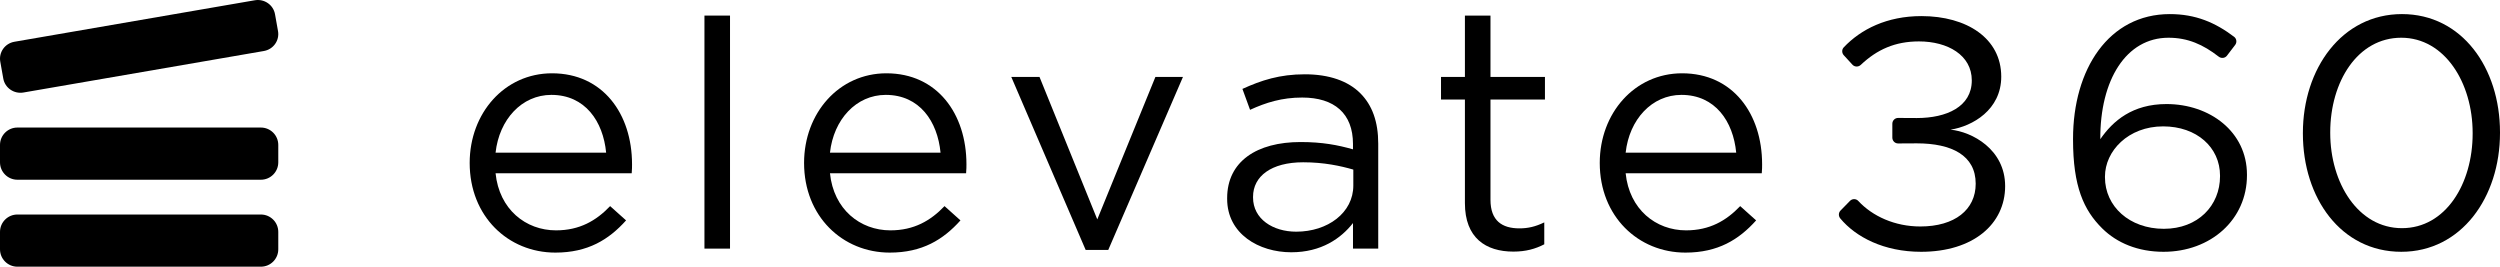
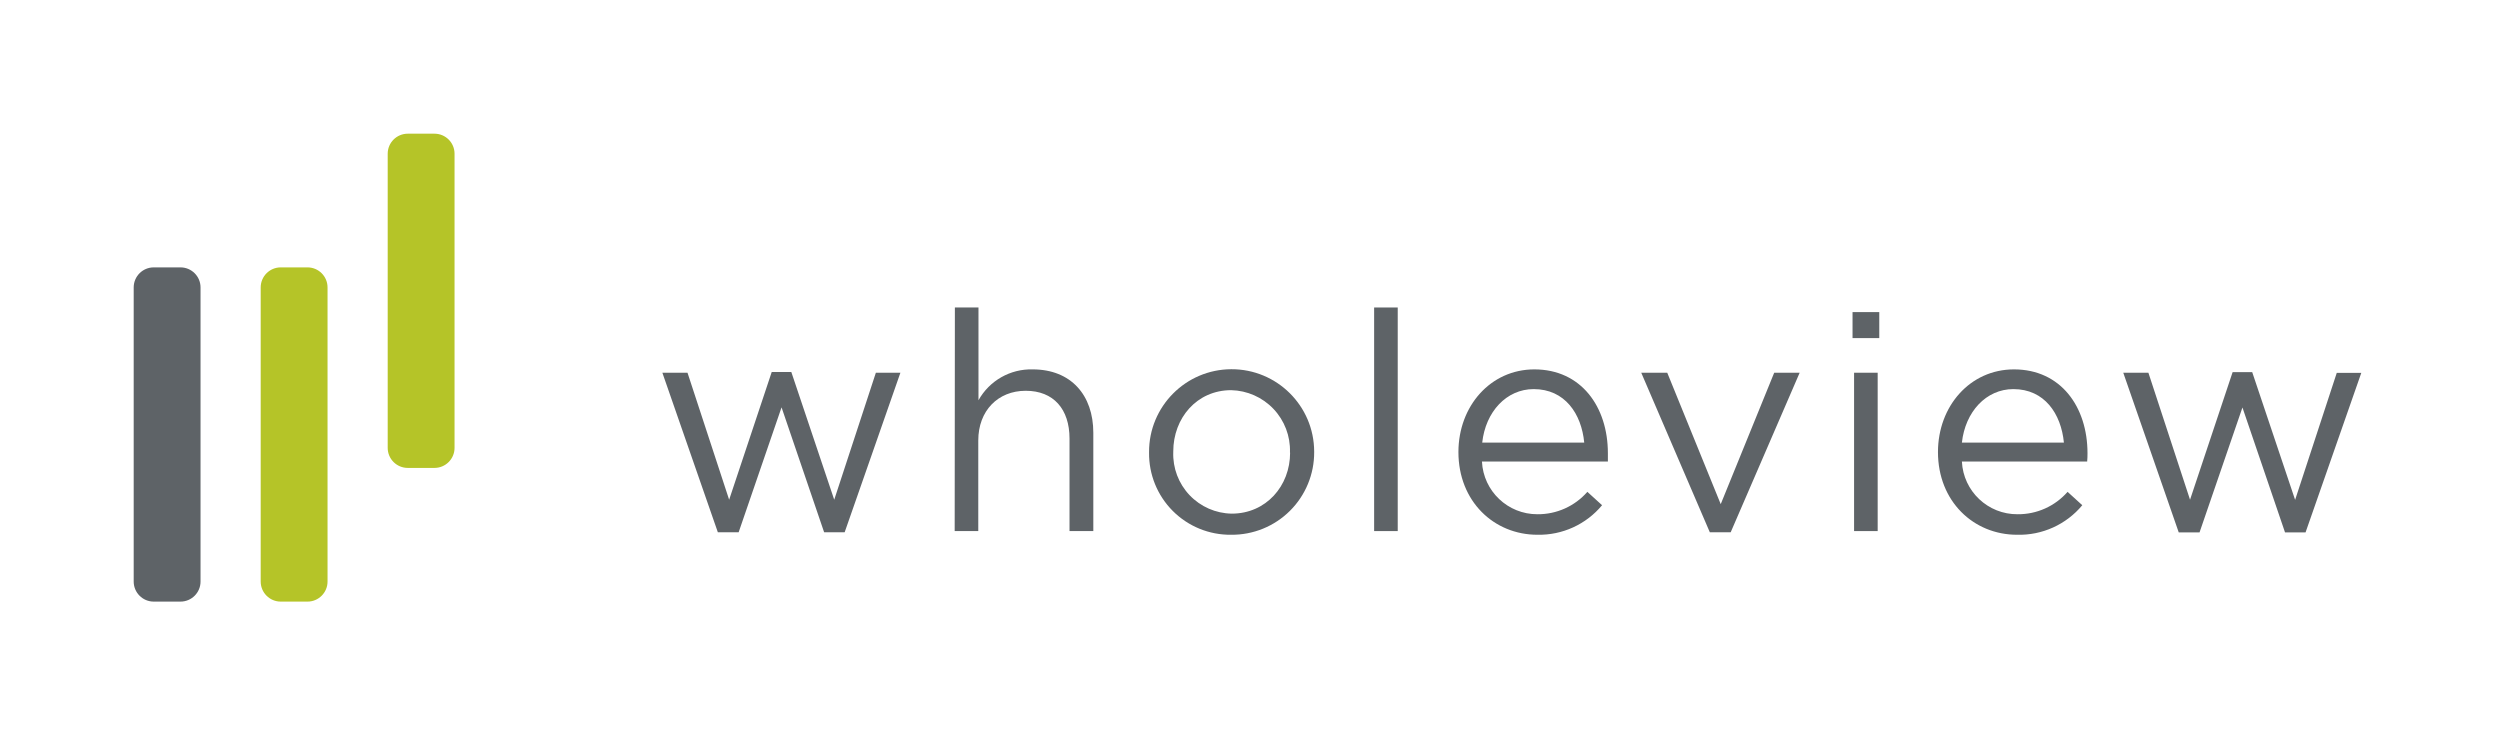
- <svg viewBox="0 0 419.566 44.758">
-   <path class="grey" d="M43.784,36.001H2.919C1.307,36.001,0,37.308,0,38.92v2.919c0,1.612,1.307,2.919,2.919,2.919h40.865  c1.612,0,2.919-1.307,2.919-2.919V38.92C46.703,37.308,45.396,36.001,43.784,36.001" />
-   <path class="green" d="M43.784,21.406H2.919C1.307,21.406,0,22.713,0,24.325v2.919c0,1.611,1.307,2.919,2.919,2.919h40.865  c1.612,0,2.919-1.308,2.919-2.919v-2.919C46.703,22.713,45.396,21.406,43.784,21.406" />
-   <path class="green" d="M46.659,5.225l-0.505-2.839c-0.279-1.568-1.795-2.616-3.387-2.342L2.422,7.008  C0.83,7.283-0.235,8.776,0.045,10.344l0.505,2.839c0.278,1.568,1.795,2.616,3.386,2.342l40.346-6.964  C45.874,8.287,46.937,6.792,46.659,5.225" />
-   <path class="grey" d="M352.821,38.346c-3.125-3.086-4.911-7.053-4.911-14.933v-0.109c0-11.738,6.027-20.939,16.241-20.939  c4.341,0,7.629,1.417,10.794,3.814c0.426,0.322,0.499,0.936,0.175,1.36l-1.378,1.804c-0.332,0.434-0.951,0.5-1.383,0.165  c-2.622-2.034-5.179-3.175-8.431-3.175c-7.088,0-11.497,7.053-11.441,17.026c2.12-3.086,5.413-5.896,11.106-5.896  c7.256,0,13.507,4.628,13.507,11.847v0.11c0,7.438-6.083,12.838-14.009,12.838C358.793,42.257,355.277,40.77,352.821,38.346   M372.579,29.584v-0.109c0-4.739-3.906-8.266-9.544-8.266c-5.859,0-9.767,4.132-9.767,8.431v0.109c0,4.904,4.13,8.651,9.878,8.651  C368.895,38.4,372.579,34.488,372.579,29.584" />
-   <path class="grey" d="M386.485,22.422v-0.11c0-10.801,6.55-19.948,16.625-19.948s16.456,9.037,16.456,19.837v0.111  c0,10.798-6.492,19.945-16.568,19.945C392.868,42.257,386.485,33.221,386.485,22.422 M414.976,22.422v-0.11  c0-8.432-4.701-15.98-11.979-15.98c-7.332,0-11.922,7.383-11.922,15.869v0.111c0,8.429,4.702,15.979,12.034,15.979  C410.443,38.291,414.976,30.852,414.976,22.422" />
-   <path class="grey" d="M308.888,35.337l1.586-1.623c0.384-0.392,1.019-0.395,1.393,0.008c2.386,2.567,6.13,4.287,10.42,4.287  c5.774,0,9.287-2.813,9.287-7.177c0-4.767-4.047-6.774-9.882-6.774c-1.101,0-2.277,0-3.121,0.017  c-0.545,0.011-0.987-0.429-0.987-0.973v-2.336c0-0.545,0.443-0.984,0.987-0.973c0.86,0.017,2.045,0.017,3.121,0.017  c5.001,0,9.227-1.895,9.227-6.315c0-4.249-4.048-6.545-8.87-6.545c-3.992,0-7.029,1.356-9.759,3.937  c-0.401,0.379-1.029,0.375-1.402-0.032l-1.452-1.584c-0.342-0.372-0.356-0.953-0.01-1.32c2.882-3.049,7.261-5.25,13.04-5.25  c7.62,0,13.396,3.733,13.396,10.162c0,5.569-4.824,8.325-8.515,8.899c3.572,0.345,9.168,3.273,9.168,9.472  c0,6.374-5.357,11.024-14.107,11.024c-6.254,0-10.964-2.481-13.558-5.598C308.525,36.269,308.534,35.7,308.888,35.337" />
-   <path class="grey" d="M93.312,38.659c3.957,0,6.742-1.615,9.084-4.067l2.675,2.396c-2.899,3.231-6.409,5.405-11.869,5.405  c-7.914,0-14.378-6.074-14.378-15.046c0-8.358,5.851-15.045,13.819-15.045c8.526,0,13.43,6.798,13.43,15.268  c0,0.39,0,0.836-0.056,1.505H83.169C83.783,35.148,88.241,38.659,93.312,38.659 M101.726,25.62  c-0.502-5.238-3.511-9.696-9.194-9.696c-4.96,0-8.749,4.124-9.363,9.696H101.726z" />
-   <rect x="118.225" y="2.615" class="grey" width="4.291" height="39.109" />
-   <path class="grey" d="M149.433,38.659c3.956,0,6.743-1.615,9.084-4.067l2.675,2.396c-2.899,3.231-6.409,5.405-11.87,5.405  c-7.913,0-14.377-6.074-14.377-15.046c0-8.358,5.851-15.045,13.819-15.045c8.526,0,13.431,6.798,13.431,15.268  c0,0.39,0,0.836-0.058,1.505h-22.846C139.904,35.148,144.362,38.659,149.433,38.659 M157.847,25.62  c-0.502-5.238-3.511-9.696-9.194-9.696c-4.961,0-8.749,4.124-9.363,9.696H157.847z" />
-   <polygon class="grey" points="169.722,12.915 174.458,12.915 184.153,36.821 193.906,12.915 198.531,12.915 185.994,41.947   182.204,41.947 " />
-   <path class="grey" d="M205.948,33.365v-0.11c0-6.187,5.015-9.418,12.315-9.418c3.678,0,6.24,0.502,8.804,1.226v-0.892  c0-5.126-3.121-7.801-8.526-7.801c-3.397,0-6.073,0.836-8.748,2.062l-1.282-3.511c3.176-1.448,6.242-2.452,10.477-2.452  c4.068,0,7.242,1.115,9.305,3.177c2.007,2.006,3.011,4.793,3.011,8.47v17.609h-4.236v-4.291c-2.007,2.563-5.294,4.904-10.364,4.904  C211.297,42.338,205.948,39.272,205.948,33.365 M227.123,31.137v-2.675c-2.117-0.612-4.903-1.226-8.414-1.226  c-5.35,0-8.415,2.34-8.415,5.795v0.111c0,3.623,3.346,5.74,7.244,5.74C222.832,38.883,227.123,35.706,227.123,31.137" />
-   <path class="grey" d="M245.851,34.091V16.704h-4.012v-3.789h4.012v-10.3h4.291v10.3h9.141v3.789h-9.141v16.83  c0,3.511,1.95,4.792,4.849,4.792c1.449,0,2.675-0.279,4.179-1.003V41c-1.504,0.78-3.121,1.226-5.181,1.226  C249.362,42.226,245.851,39.941,245.851,34.091" />
-   <path class="grey" d="M282.968,38.659c3.956,0,6.741-1.615,9.082-4.067l2.675,2.396c-2.897,3.231-6.406,5.405-11.868,5.405  c-7.913,0-14.377-6.074-14.377-15.046c0-8.358,5.851-15.045,13.819-15.045c8.524,0,13.43,6.798,13.43,15.268  c0,0.39,0,0.836-0.057,1.505h-22.846C273.44,35.148,277.897,38.659,282.968,38.659 M291.381,25.62  c-0.501-5.238-3.511-9.696-9.193-9.696c-4.959,0-8.748,4.124-9.361,9.696H291.381z" />
+ <svg xmlns="http://www.w3.org/2000/svg" id="logos" viewBox="0 0 374 110">
+   <defs>
+     <style>.cls-1{fill:#5e6367;}.cls-2{fill:#b5c428;}</style>
+   </defs>
+   <path class="cls-1" d="M99.09,55.76h3.76l6.23,19,6.37-19.11h2.93l6.42,19.11,6.23-19h3.67l-8.34,23.87h-3.07l-6.37-18.69L110.5,79.63h-3.11Z" />
+   <path class="cls-1" d="M142.85,46h3.53V59.88a9,9,0,0,1,8.11-4.62c5.73,0,9.07,3.85,9.07,9.48V79.45H160V65.61c0-4.4-2.38-7.15-6.55-7.15s-7.1,3-7.1,7.43V79.45h-3.53Z" />
+   <path class="cls-1" d="M171.9,67.72v-.09a12.35,12.35,0,0,1,24.7-.09v.09A12.3,12.3,0,0,1,184.18,80,12.14,12.14,0,0,1,171.9,67.72Zm21.08,0v-.09a9,9,0,0,0-8.8-9.26c-5.13,0-8.66,4.17-8.66,9.17v.09a8.89,8.89,0,0,0,8.75,9.21C189.4,76.84,193,72.71,193,67.72Z" />
+   <path class="cls-1" d="M205.57,46h3.53V79.45h-3.53Z" />
+   <path class="cls-1" d="M230,76.93a9.81,9.81,0,0,0,7.47-3.35l2.2,2A12.24,12.24,0,0,1,230,80c-6.51,0-11.82-5-11.82-12.37,0-6.88,4.81-12.37,11.36-12.37,7,0,11,5.59,11,12.55,0,.32,0,.69,0,1.24H221.7A8.28,8.28,0,0,0,230,76.93ZM237,66.21c-.41-4.31-2.89-8-7.56-8-4.08,0-7.2,3.4-7.7,8Z" />
+   <path class="cls-1" d="M245.53,55.76h3.89l8,19.66,8-19.66h3.81L258.91,79.63h-3.12Z" />
+   <path class="cls-1" d="M277.14,46.69h4v3.89h-4Zm.23,9.07h3.53V79.45h-3.53Z" />
+   <path class="cls-1" d="M301.84,76.93a9.81,9.81,0,0,0,7.47-3.35l2.2,2A12.26,12.26,0,0,1,301.75,80c-6.51,0-11.83-5-11.83-12.37,0-6.88,4.81-12.37,11.37-12.37,7,0,11,5.59,11,12.55a12.38,12.38,0,0,1-.05,1.24H293.5A8.28,8.28,0,0,0,301.84,76.93Zm6.92-10.72c-.42-4.31-2.89-8-7.56-8-4.08,0-7.2,3.4-7.7,8Z" />
+   <path class="cls-1" d="M317.64,55.76h3.76l6.23,19L334,55.67h2.93l6.42,19.11,6.23-19h3.67l-8.34,23.87h-3.07l-6.37-18.69-6.42,18.69h-3.11Z" />
+   <rect class="cls-2" x="58" y="20" width="10" height="50" rx="3" />
+   <rect class="cls-2" x="39" y="40" width="10" height="50" rx="3" />
+   <rect class="cls-1" x="20" y="40" width="10" height="50" rx="3" />
</svg>
